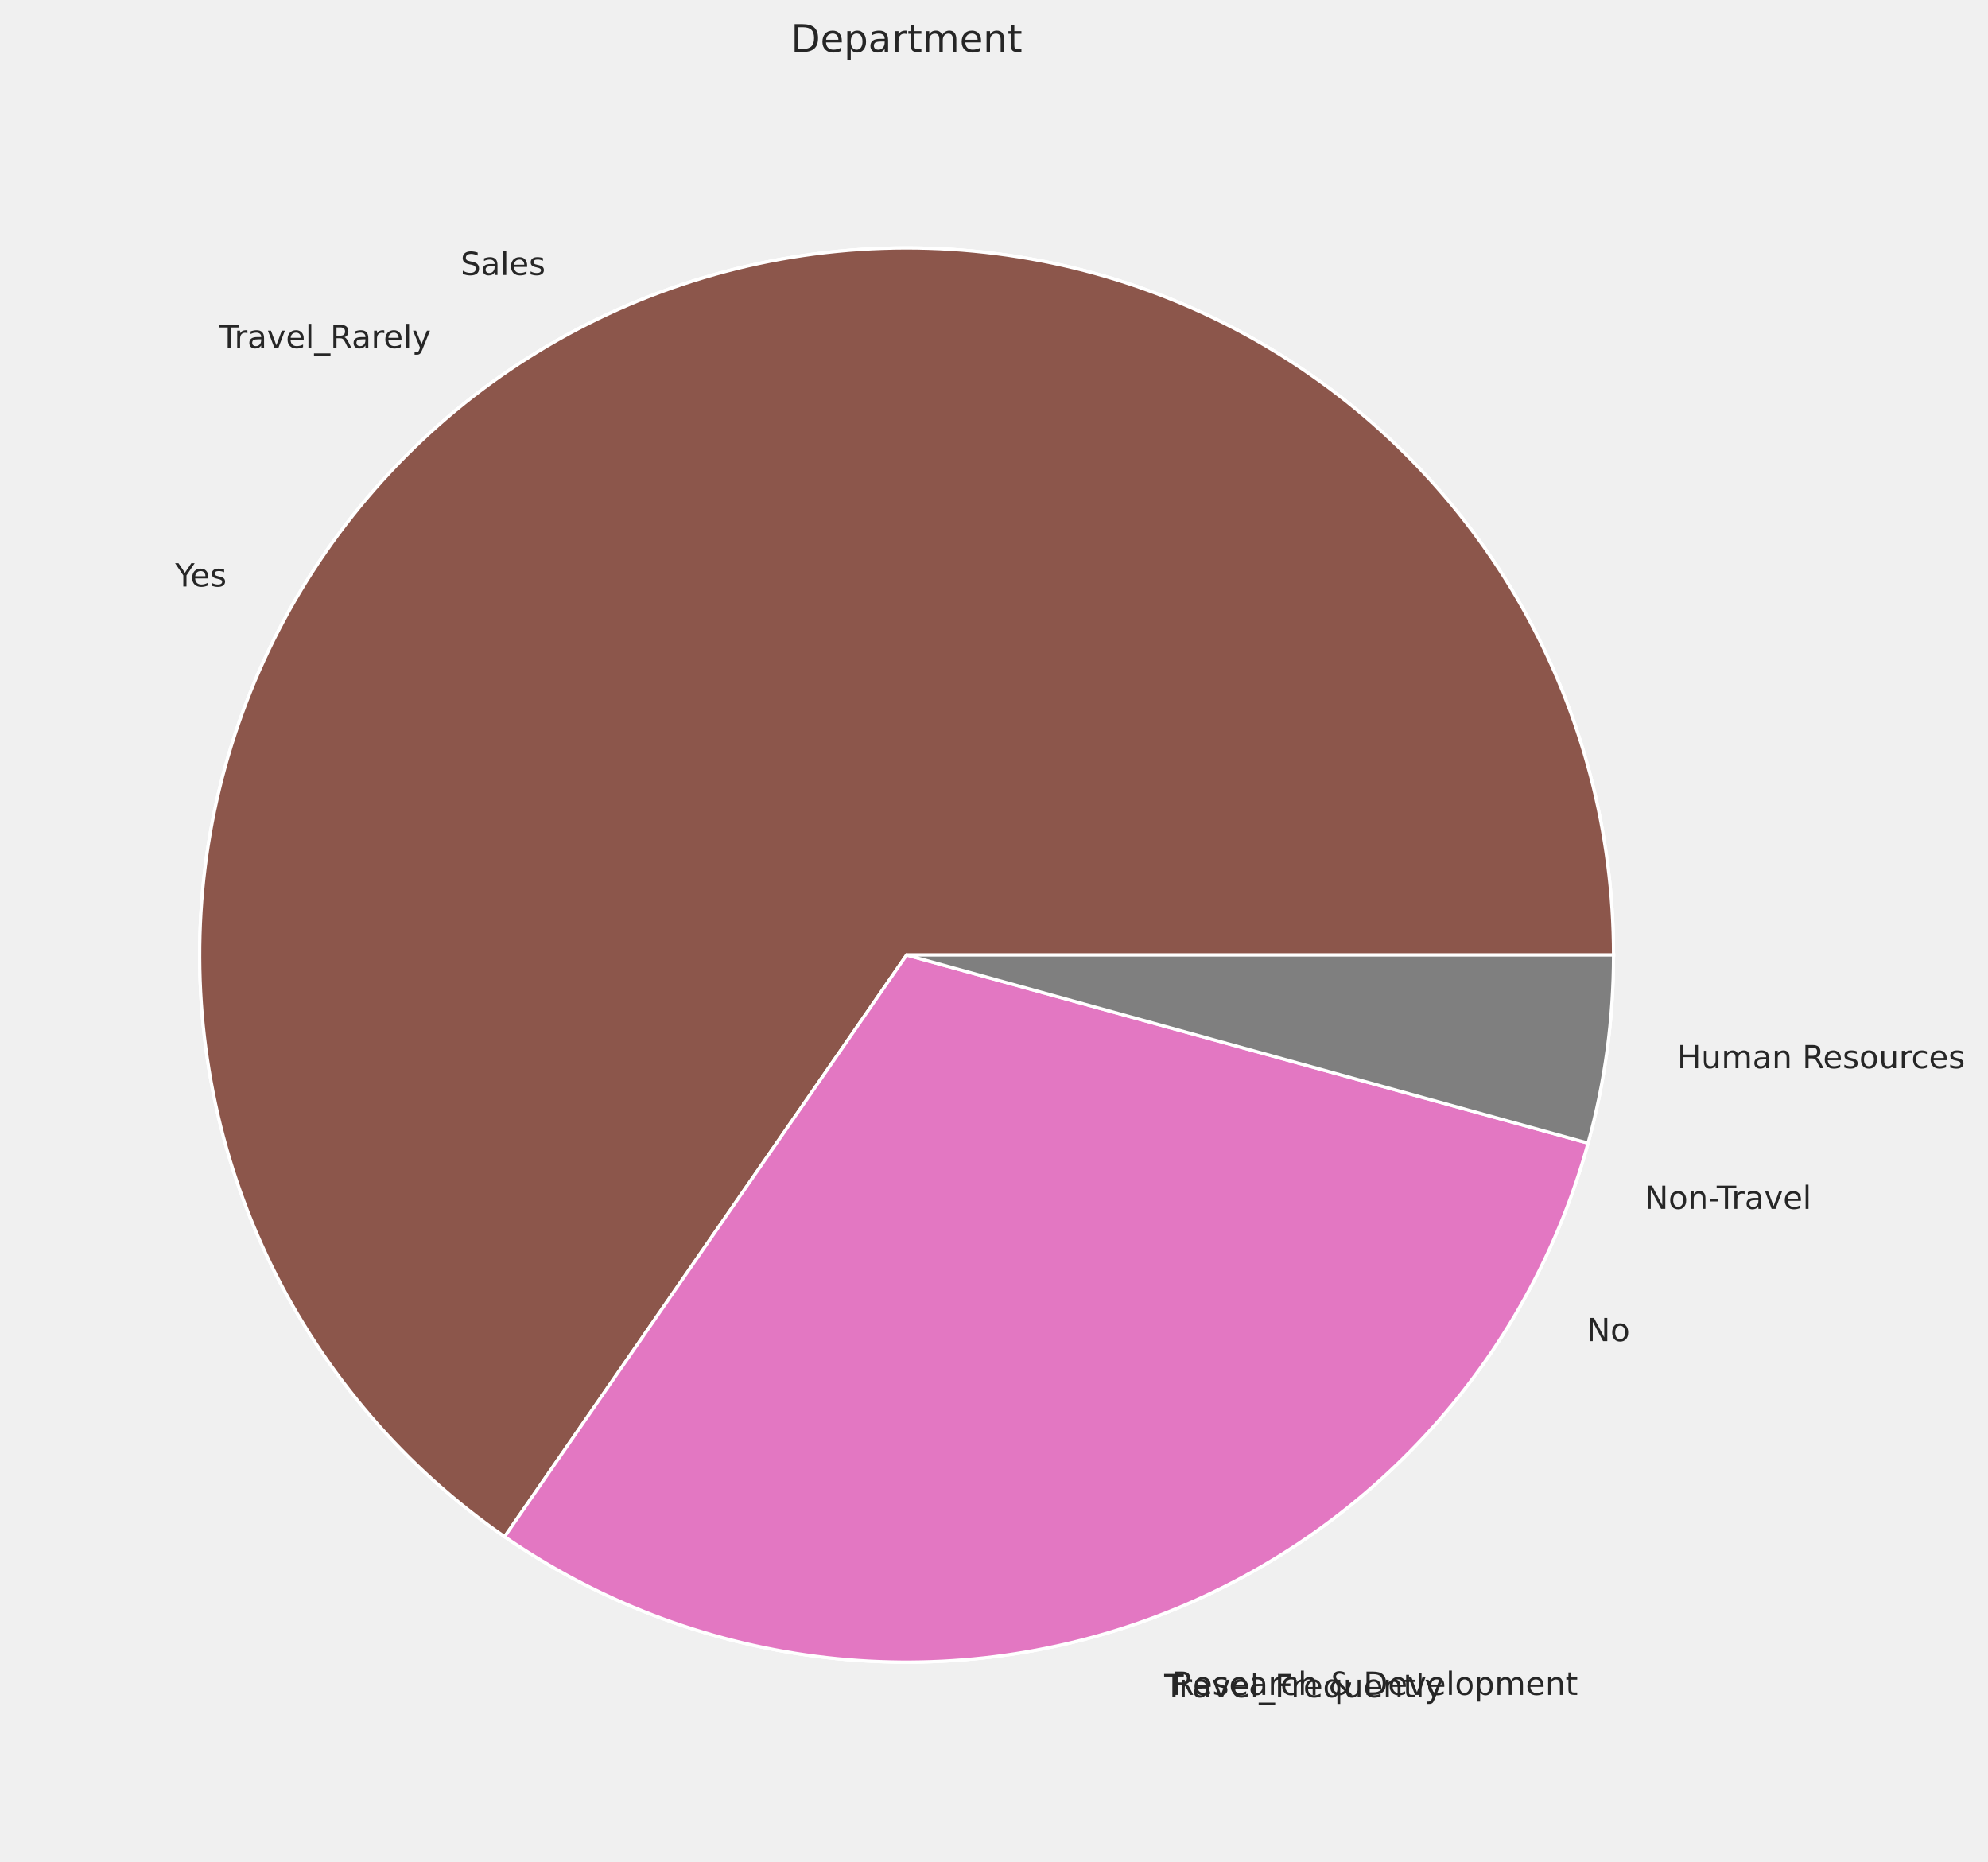
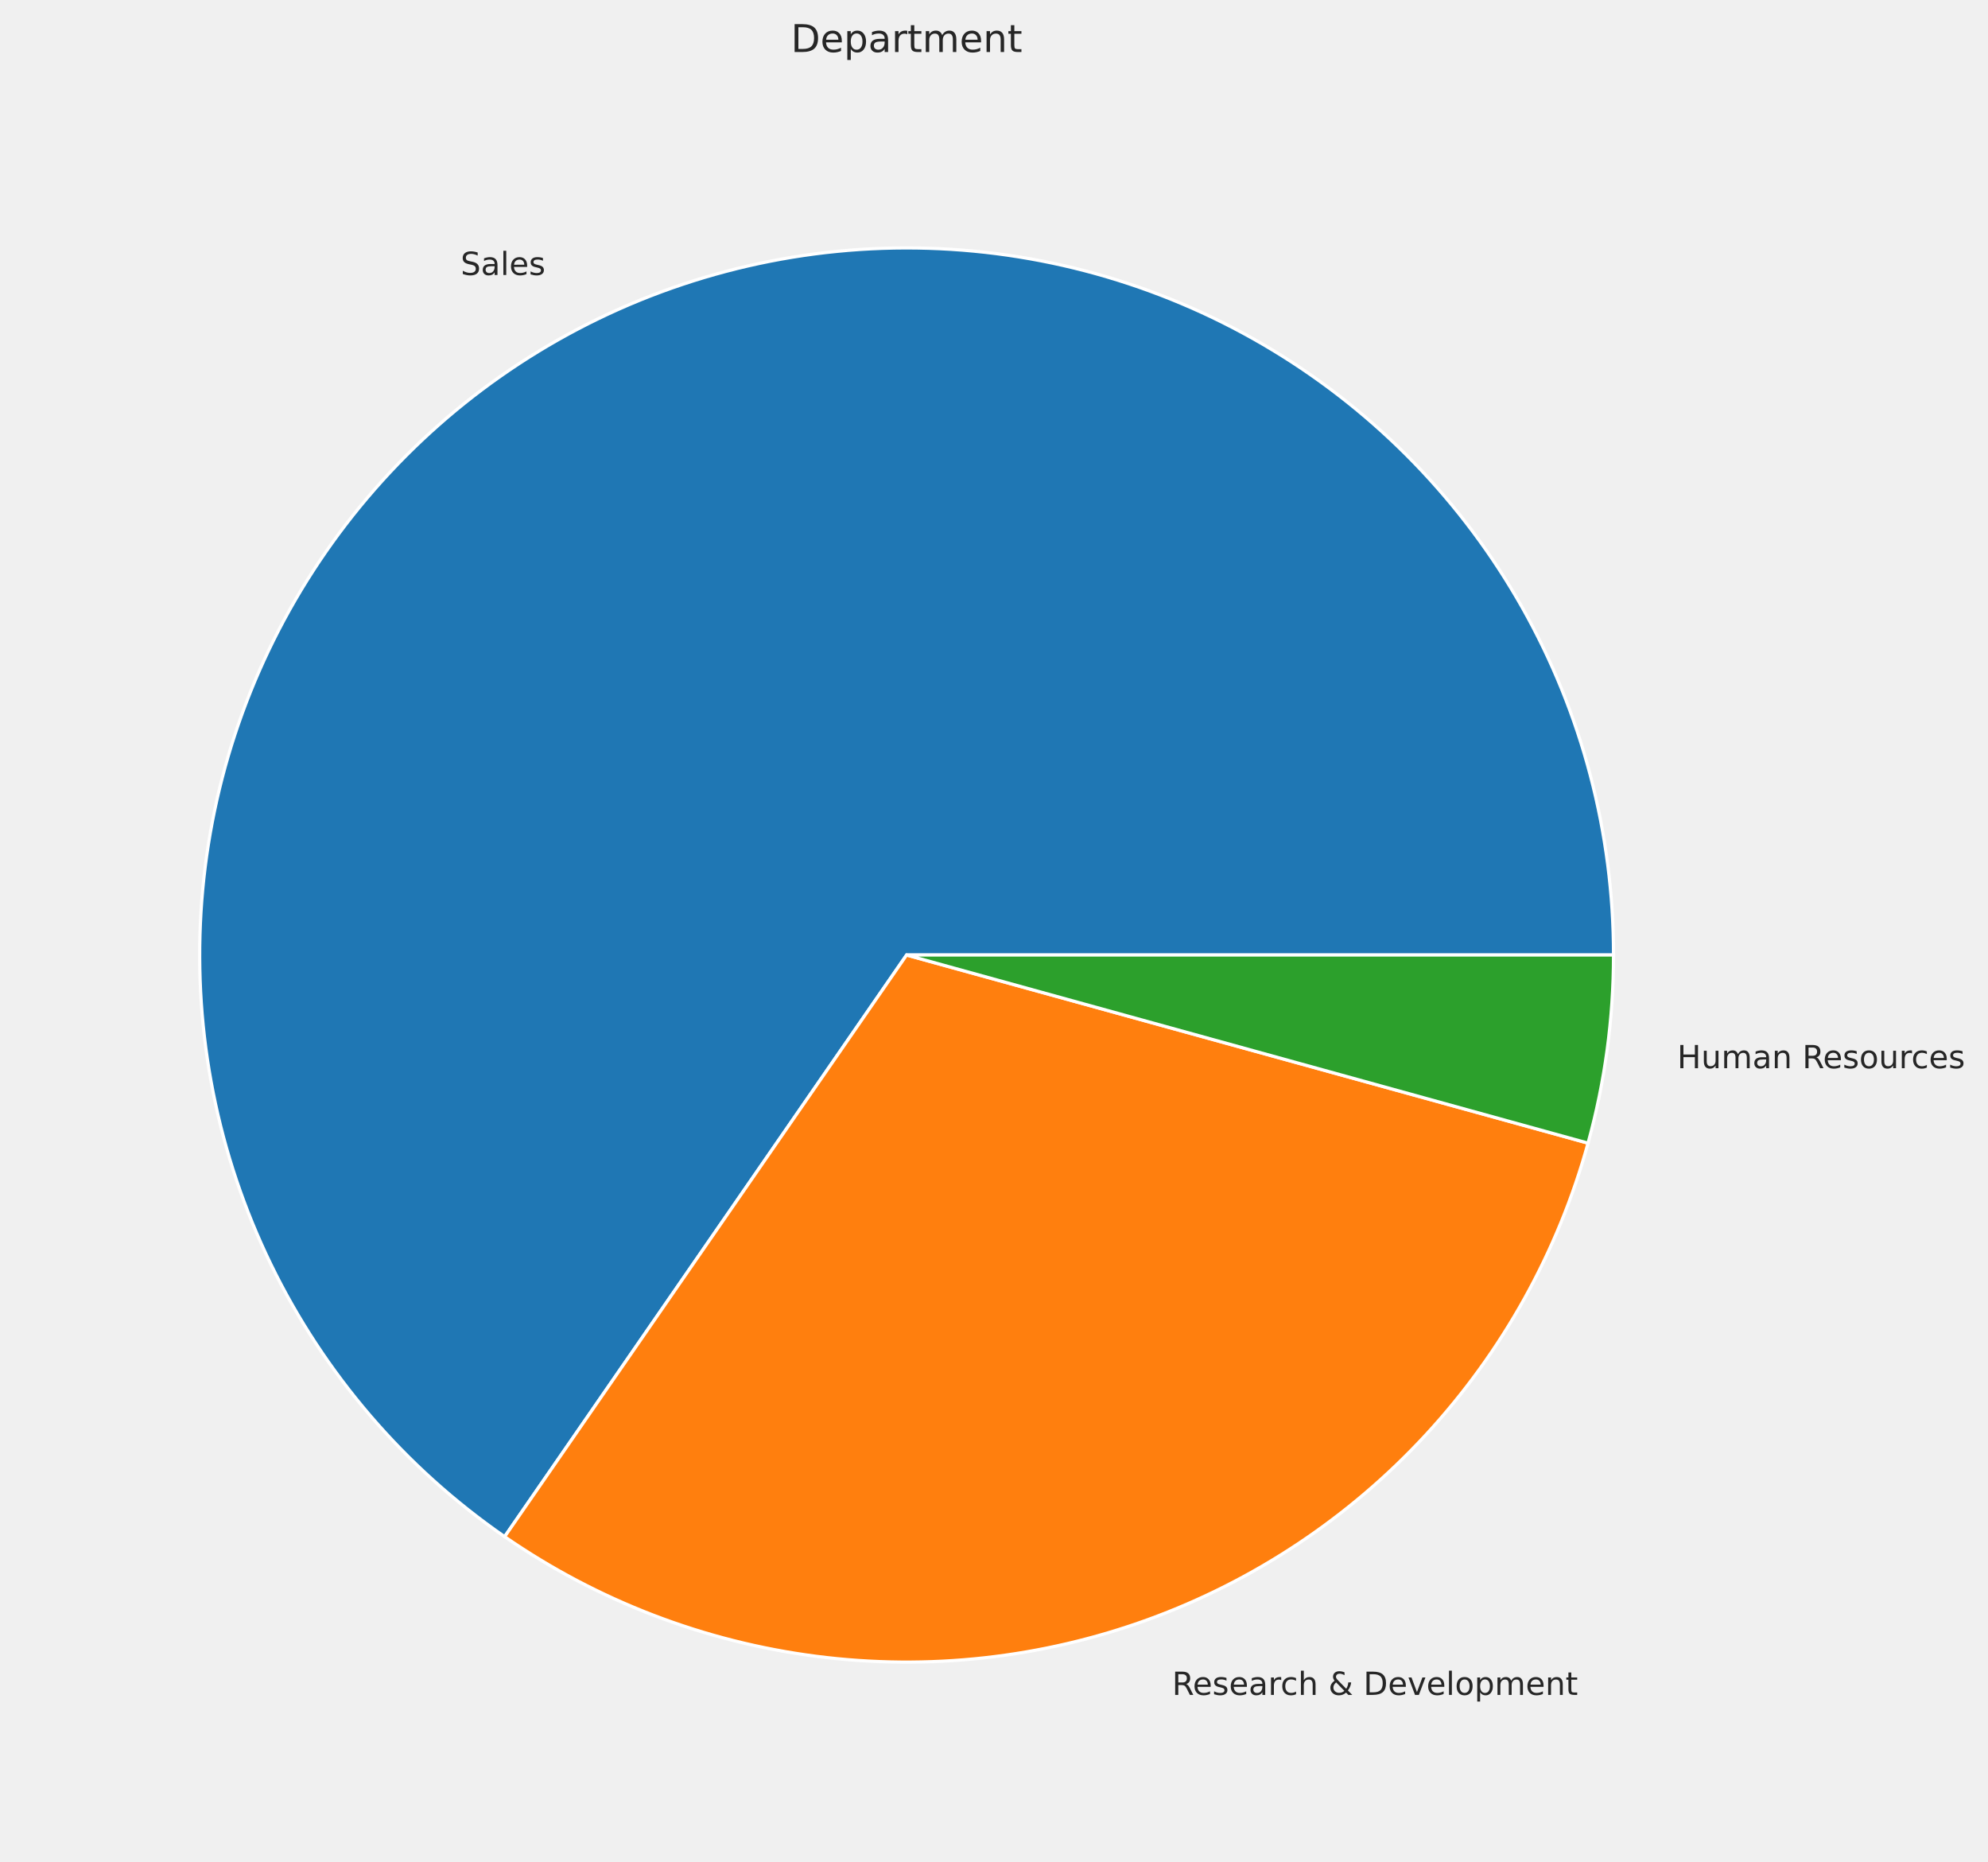
<svg xmlns="http://www.w3.org/2000/svg" xmlns:xlink="http://www.w3.org/1999/xlink" width="623.635pt" height="583.918pt" viewBox="0 0 623.635 583.918" version="1.1">
  <defs>
    <style type="text/css">*{stroke-linejoin: round; stroke-linecap: butt}</style>
  </defs>
  <g id="figure_1">
    <g id="patch_1">
      <path d="M 0 583.918  L 623.635 583.918  L 623.635 0  L 0 0  L 0 583.918  z " style="fill: none" />
    </g>
    <g id="axes_1">
      <g id="matplotlib.axis_1" />
      <g id="matplotlib.axis_2" />
      <g id="patch_2">
-         <path d="M 506.16 299.518  C 506.16 275.115 502.132 250.878 494.238 227.787  C 486.345 204.696 474.694 183.065 459.755 163.768  C 444.817 144.472 426.796 127.773 406.419 114.345  C 386.042 100.918 363.587 90.946 339.963 84.832  C 316.338 78.717 291.865 76.544 267.532 78.401  C 243.2 80.257 219.34 86.117 196.916 95.744  C 174.492 105.371 153.81 118.633 135.706 134.996  C 117.601 151.359 102.321 170.598 90.483 191.938  C 78.644 213.277 70.409 236.425 66.109 260.446  C 61.81 284.467 61.504 309.035 65.206 333.155  C 68.908 357.276 76.565 380.621 87.87 402.248  C 99.175 423.875 113.972 443.488 131.665 460.296  C 149.357 477.103 169.703 490.875 191.881 501.057  C 214.059 511.238 237.766 517.688 262.045 520.148  C 286.324 522.608 310.843 521.044 334.612 515.519  C 358.382 509.993 381.077 500.582 401.781 487.665  L 284.4 299.518  z " style="fill: #1f77b4; stroke: #ffffff; stroke-linejoin: miter" />
+         <path d="M 506.16 299.518  C 506.16 261.357 496.31 223.834 477.565 190.593  C 458.821 157.353 431.81 129.507 399.156 109.759  C 366.502 90.011 329.296 79.023 291.152 77.861  C 253.009 76.699 215.203 85.402 181.408 103.126  C 147.612 120.849 118.956 146.999 98.223 179.037  C 77.49 211.075 65.374 247.929 63.051 286.019  C 60.728 324.11 68.276 362.163 84.962 396.483  C 101.648 430.803 126.914 460.241 158.306 481.94  L 284.4 299.518  z " style="fill: #1f77b4; stroke: #ffffff; stroke-linejoin: miter" />
      </g>
      <g id="patch_3">
-         <path d="M 401.781 487.665  C 433.715 467.742 460.058 440.012 478.317 407.099  C 496.577 374.185 506.16 337.158 506.16 299.518  L 284.4 299.518  z " style="fill: #ff7f0e; stroke: #ffffff; stroke-linejoin: miter" />
+         <path d="M 158.306 481.94  C 187.422 502.066 220.938 514.931 256.042 519.457  C 291.146 523.984 326.829 520.04 360.098 507.958  C 393.367 495.876 423.264 476.003 447.284 450.005  C 471.303 424.008 488.752 392.634 498.168 358.514  L 284.4 299.518  z " style="fill: #ff7f0e; stroke: #ffffff; stroke-linejoin: miter" />
      </g>
      <g id="patch_4">
-         <path d="M 506.16 299.518  C 506.16 258.061 494.535 217.423 472.61 182.238  C 450.684 147.053 419.326 118.711 382.11 100.445  C 344.894 82.178 303.291 74.709 262.045 78.888  C 220.799 83.067 181.54 98.73 148.744 124.09  C 115.948 149.451 90.912 183.506 76.491 222.374  C 62.069 261.242 58.831 303.386 67.147 344.001  C 75.463 384.615 95.004 422.096 123.541 452.168  C 152.078 482.24 188.484 503.715 228.608 514.145  L 284.4 299.518  z " style="fill: #2ca02c; stroke: #ffffff; stroke-linejoin: miter" />
-       </g>
-       <g id="patch_5">
-         <path d="M 228.608 514.145  C 271.267 525.234 316.279 523.357 357.866 508.755  C 399.454 494.153 435.759 467.479 462.121 432.155  L 284.4 299.518  z " style="fill: #d62728; stroke: #ffffff; stroke-linejoin: miter" />
-       </g>
-       <g id="patch_6">
-         <path d="M 462.121 432.155  C 476.325 413.124 487.38 391.934 494.863 369.397  C 502.346 346.859 506.16 323.265 506.16 299.518  L 284.4 299.518  z " style="fill: #9467bd; stroke: #ffffff; stroke-linejoin: miter" />
-       </g>
-       <g id="patch_7">
-         <path d="M 506.16 299.518  C 506.16 261.357 496.31 223.834 477.565 190.593  C 458.821 157.353 431.81 129.507 399.156 109.759  C 366.502 90.011 329.296 79.023 291.152 77.861  C 253.009 76.699 215.203 85.402 181.408 103.126  C 147.612 120.849 118.956 146.999 98.223 179.037  C 77.49 211.075 65.374 247.929 63.051 286.019  C 60.728 324.11 68.276 362.163 84.962 396.483  C 101.648 430.803 126.914 460.241 158.306 481.94  L 284.4 299.518  z " style="fill: #8c564b; stroke: #ffffff; stroke-linejoin: miter" />
-       </g>
-       <g id="patch_8">
-         <path d="M 158.306 481.94  C 187.422 502.066 220.938 514.931 256.042 519.457  C 291.146 523.984 326.829 520.04 360.098 507.958  C 393.367 495.876 423.264 476.003 447.284 450.005  C 471.303 424.008 488.752 392.634 498.168 358.514  L 284.4 299.518  z " style="fill: #e377c2; stroke: #ffffff; stroke-linejoin: miter" />
-       </g>
-       <g id="patch_9">
-         <path d="M 498.168 358.514  C 500.817 348.917 502.817 339.152 504.153 329.286  C 505.489 319.42 506.16 309.474 506.16 299.518  L 284.4 299.518  z " style="fill: #7f7f7f; stroke: #ffffff; stroke-linejoin: miter" />
+         <path d="M 498.168 358.514  C 500.817 348.917 502.817 339.152 504.153 329.286  C 505.489 319.42 506.16 309.474 506.16 299.518  L 284.4 299.518  z " style="fill: #2ca02c; stroke: #ffffff; stroke-linejoin: miter" />
      </g>
      <g id="text_1">
-         <g style="fill: #262626" transform="translate(54.94559 183.939) scale(0.1 -0.1)">
-           <defs>
-             <path id="DejaVuSans-59" d="M -13 4666  L 666 4666  L 1959 2747  L 3244 4666  L 3922 4666  L 2272 2222  L 2272 0  L 1638 0  L 1638 2222  L -13 4666  z " transform="scale(0.015625)" />
-             <path id="DejaVuSans-65" d="M 3597 1894  L 3597 1613  L 953 1613  Q 991 1019 1311 708  Q 1631 397 2203 397  Q 2534 397 2845 478  Q 3156 559 3463 722  L 3463 178  Q 3153 47 2828 -22  Q 2503 -91 2169 -91  Q 1331 -91 842 396  Q 353 884 353 1716  Q 353 2575 817 3079  Q 1281 3584 2069 3584  Q 2775 3584 3186 3129  Q 3597 2675 3597 1894  z M 3022 2063  Q 3016 2534 2758 2815  Q 2500 3097 2075 3097  Q 1594 3097 1305 2825  Q 1016 2553 972 2059  L 3022 2063  z " transform="scale(0.015625)" />
-             <path id="DejaVuSans-73" d="M 2834 3397  L 2834 2853  Q 2591 2978 2328 3040  Q 2066 3103 1784 3103  Q 1356 3103 1142 2972  Q 928 2841 928 2578  Q 928 2378 1081 2264  Q 1234 2150 1697 2047  L 1894 2003  Q 2506 1872 2764 1633  Q 3022 1394 3022 966  Q 3022 478 2636 193  Q 2250 -91 1575 -91  Q 1294 -91 989 -36  Q 684 19 347 128  L 347 722  Q 666 556 975 473  Q 1284 391 1588 391  Q 1994 391 2212 530  Q 2431 669 2431 922  Q 2431 1156 2273 1281  Q 2116 1406 1581 1522  L 1381 1569  Q 847 1681 609 1914  Q 372 2147 372 2553  Q 372 3047 722 3315  Q 1072 3584 1716 3584  Q 2034 3584 2315 3537  Q 2597 3491 2834 3397  z " transform="scale(0.015625)" />
-           </defs>
-           <use xlink:href="#DejaVuSans-59" />
-           <use xlink:href="#DejaVuSans-65" x="47.834" />
-           <use xlink:href="#DejaVuSans-73" x="109.357" />
-         </g>
-       </g>
-       <g id="text_2">
-         <g style="fill: #262626" transform="translate(497.7091 420.616) scale(0.1 -0.1)">
-           <defs>
-             <path id="DejaVuSans-4e" d="M 628 4666  L 1478 4666  L 3547 763  L 3547 4666  L 4159 4666  L 4159 0  L 3309 0  L 1241 3903  L 1241 0  L 628 0  L 628 4666  z " transform="scale(0.015625)" />
-             <path id="DejaVuSans-6f" d="M 1959 3097  Q 1497 3097 1228 2736  Q 959 2375 959 1747  Q 959 1119 1226 758  Q 1494 397 1959 397  Q 2419 397 2687 759  Q 2956 1122 2956 1747  Q 2956 2369 2687 2733  Q 2419 3097 1959 3097  z M 1959 3584  Q 2709 3584 3137 3096  Q 3566 2609 3566 1747  Q 3566 888 3137 398  Q 2709 -91 1959 -91  Q 1206 -91 779 398  Q 353 888 353 1747  Q 353 2609 779 3096  Q 1206 3584 1959 3584  z " transform="scale(0.015625)" />
-           </defs>
-           <use xlink:href="#DejaVuSans-4e" />
-           <use xlink:href="#DejaVuSans-6f" x="74.805" />
-         </g>
-       </g>
-       <g id="text_3">
-         <g style="fill: #262626" transform="translate(68.86905 109.1677) scale(0.1 -0.1)">
-           <defs>
-             <path id="DejaVuSans-54" d="M -19 4666  L 3928 4666  L 3928 4134  L 2272 4134  L 2272 0  L 1638 0  L 1638 4134  L -19 4134  L -19 4666  z " transform="scale(0.015625)" />
-             <path id="DejaVuSans-72" d="M 2631 2963  Q 2534 3019 2420 3045  Q 2306 3072 2169 3072  Q 1681 3072 1420 2755  Q 1159 2438 1159 1844  L 1159 0  L 581 0  L 581 3500  L 1159 3500  L 1159 2956  Q 1341 3275 1631 3429  Q 1922 3584 2338 3584  Q 2397 3584 2469 3576  Q 2541 3569 2628 3553  L 2631 2963  z " transform="scale(0.015625)" />
-             <path id="DejaVuSans-61" d="M 2194 1759  Q 1497 1759 1228 1600  Q 959 1441 959 1056  Q 959 750 1161 570  Q 1363 391 1709 391  Q 2188 391 2477 730  Q 2766 1069 2766 1631  L 2766 1759  L 2194 1759  z M 3341 1997  L 3341 0  L 2766 0  L 2766 531  Q 2569 213 2275 61  Q 1981 -91 1556 -91  Q 1019 -91 701 211  Q 384 513 384 1019  Q 384 1609 779 1909  Q 1175 2209 1959 2209  L 2766 2209  L 2766 2266  Q 2766 2663 2505 2880  Q 2244 3097 1772 3097  Q 1472 3097 1187 3025  Q 903 2953 641 2809  L 641 3341  Q 956 3463 1253 3523  Q 1550 3584 1831 3584  Q 2591 3584 2966 3190  Q 3341 2797 3341 1997  z " transform="scale(0.015625)" />
-             <path id="DejaVuSans-76" d="M 191 3500  L 800 3500  L 1894 563  L 2988 3500  L 3597 3500  L 2284 0  L 1503 0  L 191 3500  z " transform="scale(0.015625)" />
-             <path id="DejaVuSans-6c" d="M 603 4863  L 1178 4863  L 1178 0  L 603 0  L 603 4863  z " transform="scale(0.015625)" />
-             <path id="DejaVuSans-5f" d="M 3263 -1063  L 3263 -1509  L -63 -1509  L -63 -1063  L 3263 -1063  z " transform="scale(0.015625)" />
-             <path id="DejaVuSans-52" d="M 2841 2188  Q 3044 2119 3236 1894  Q 3428 1669 3622 1275  L 4263 0  L 3584 0  L 2988 1197  Q 2756 1666 2539 1819  Q 2322 1972 1947 1972  L 1259 1972  L 1259 0  L 628 0  L 628 4666  L 2053 4666  Q 2853 4666 3247 4331  Q 3641 3997 3641 3322  Q 3641 2881 3436 2590  Q 3231 2300 2841 2188  z M 1259 4147  L 1259 2491  L 2053 2491  Q 2509 2491 2742 2702  Q 2975 2913 2975 3322  Q 2975 3731 2742 3939  Q 2509 4147 2053 4147  L 1259 4147  z " transform="scale(0.015625)" />
-             <path id="DejaVuSans-79" d="M 2059 -325  Q 1816 -950 1584 -1140  Q 1353 -1331 966 -1331  L 506 -1331  L 506 -850  L 844 -850  Q 1081 -850 1212 -737  Q 1344 -625 1503 -206  L 1606 56  L 191 3500  L 800 3500  L 1894 763  L 2988 3500  L 3597 3500  L 2059 -325  z " transform="scale(0.015625)" />
-           </defs>
-           <use xlink:href="#DejaVuSans-54" />
-           <use xlink:href="#DejaVuSans-72" x="46.334" />
-           <use xlink:href="#DejaVuSans-61" x="87.447" />
-           <use xlink:href="#DejaVuSans-76" x="148.727" />
-           <use xlink:href="#DejaVuSans-65" x="207.906" />
-           <use xlink:href="#DejaVuSans-6c" x="269.43" />
-           <use xlink:href="#DejaVuSans-5f" x="297.213" />
-           <use xlink:href="#DejaVuSans-52" x="347.213" />
-           <use xlink:href="#DejaVuSans-61" x="414.445" />
-           <use xlink:href="#DejaVuSans-72" x="475.725" />
-           <use xlink:href="#DejaVuSans-65" x="514.588" />
-           <use xlink:href="#DejaVuSans-6c" x="576.111" />
-           <use xlink:href="#DejaVuSans-79" x="603.895" />
-         </g>
-       </g>
-       <g id="text_4">
-         <g style="fill: #262626" transform="translate(365.2129 532.2993) scale(0.1 -0.1)">
-           <defs>
-             <path id="DejaVuSans-46" d="M 628 4666  L 3309 4666  L 3309 4134  L 1259 4134  L 1259 2759  L 3109 2759  L 3109 2228  L 1259 2228  L 1259 0  L 628 0  L 628 4666  z " transform="scale(0.015625)" />
-             <path id="DejaVuSans-71" d="M 947 1747  Q 947 1113 1208 752  Q 1469 391 1925 391  Q 2381 391 2643 752  Q 2906 1113 2906 1747  Q 2906 2381 2643 2742  Q 2381 3103 1925 3103  Q 1469 3103 1208 2742  Q 947 2381 947 1747  z M 2906 525  Q 2725 213 2448 61  Q 2172 -91 1784 -91  Q 1150 -91 751 415  Q 353 922 353 1747  Q 353 2572 751 3078  Q 1150 3584 1784 3584  Q 2172 3584 2448 3432  Q 2725 3281 2906 2969  L 2906 3500  L 3481 3500  L 3481 -1331  L 2906 -1331  L 2906 525  z " transform="scale(0.015625)" />
-             <path id="DejaVuSans-75" d="M 544 1381  L 544 3500  L 1119 3500  L 1119 1403  Q 1119 906 1312 657  Q 1506 409 1894 409  Q 2359 409 2629 706  Q 2900 1003 2900 1516  L 2900 3500  L 3475 3500  L 3475 0  L 2900 0  L 2900 538  Q 2691 219 2414 64  Q 2138 -91 1772 -91  Q 1169 -91 856 284  Q 544 659 544 1381  z M 1991 3584  L 1991 3584  z " transform="scale(0.015625)" />
-             <path id="DejaVuSans-6e" d="M 3513 2113  L 3513 0  L 2938 0  L 2938 2094  Q 2938 2591 2744 2837  Q 2550 3084 2163 3084  Q 1697 3084 1428 2787  Q 1159 2491 1159 1978  L 1159 0  L 581 0  L 581 3500  L 1159 3500  L 1159 2956  Q 1366 3272 1645 3428  Q 1925 3584 2291 3584  Q 2894 3584 3203 3211  Q 3513 2838 3513 2113  z " transform="scale(0.015625)" />
-             <path id="DejaVuSans-74" d="M 1172 4494  L 1172 3500  L 2356 3500  L 2356 3053  L 1172 3053  L 1172 1153  Q 1172 725 1289 603  Q 1406 481 1766 481  L 2356 481  L 2356 0  L 1766 0  Q 1100 0 847 248  Q 594 497 594 1153  L 594 3053  L 172 3053  L 172 3500  L 594 3500  L 594 4494  L 1172 4494  z " transform="scale(0.015625)" />
-           </defs>
-           <use xlink:href="#DejaVuSans-54" />
-           <use xlink:href="#DejaVuSans-72" x="46.334" />
-           <use xlink:href="#DejaVuSans-61" x="87.447" />
-           <use xlink:href="#DejaVuSans-76" x="148.727" />
-           <use xlink:href="#DejaVuSans-65" x="207.906" />
-           <use xlink:href="#DejaVuSans-6c" x="269.43" />
-           <use xlink:href="#DejaVuSans-5f" x="297.213" />
-           <use xlink:href="#DejaVuSans-46" x="347.213" />
-           <use xlink:href="#DejaVuSans-72" x="397.482" />
-           <use xlink:href="#DejaVuSans-65" x="436.346" />
-           <use xlink:href="#DejaVuSans-71" x="497.869" />
-           <use xlink:href="#DejaVuSans-75" x="561.346" />
-           <use xlink:href="#DejaVuSans-65" x="624.725" />
-           <use xlink:href="#DejaVuSans-6e" x="686.248" />
-           <use xlink:href="#DejaVuSans-74" x="749.627" />
-           <use xlink:href="#DejaVuSans-6c" x="788.836" />
-           <use xlink:href="#DejaVuSans-79" x="816.619" />
-         </g>
-       </g>
-       <g id="text_5">
-         <g style="fill: #262626" transform="translate(515.9089 379.1438) scale(0.1 -0.1)">
-           <defs>
-             <path id="DejaVuSans-2d" d="M 313 2009  L 1997 2009  L 1997 1497  L 313 1497  L 313 2009  z " transform="scale(0.015625)" />
-           </defs>
-           <use xlink:href="#DejaVuSans-4e" />
-           <use xlink:href="#DejaVuSans-6f" x="74.805" />
-           <use xlink:href="#DejaVuSans-6e" x="135.986" />
-           <use xlink:href="#DejaVuSans-2d" x="199.365" />
-           <use xlink:href="#DejaVuSans-54" x="226.324" />
-           <use xlink:href="#DejaVuSans-72" x="272.658" />
-           <use xlink:href="#DejaVuSans-61" x="313.771" />
-           <use xlink:href="#DejaVuSans-76" x="375.051" />
-           <use xlink:href="#DejaVuSans-65" x="434.23" />
-           <use xlink:href="#DejaVuSans-6c" x="495.754" />
-         </g>
-       </g>
-       <g id="text_6">
        <g style="fill: #262626" transform="translate(144.4911 86.24563) scale(0.1 -0.1)">
          <defs>
            <path id="DejaVuSans-53" d="M 3425 4513  L 3425 3897  Q 3066 4069 2747 4153  Q 2428 4238 2131 4238  Q 1616 4238 1336 4038  Q 1056 3838 1056 3469  Q 1056 3159 1242 3001  Q 1428 2844 1947 2747  L 2328 2669  Q 3034 2534 3370 2195  Q 3706 1856 3706 1288  Q 3706 609 3251 259  Q 2797 -91 1919 -91  Q 1588 -91 1214 -16  Q 841 59 441 206  L 441 856  Q 825 641 1194 531  Q 1563 422 1919 422  Q 2459 422 2753 634  Q 3047 847 3047 1241  Q 3047 1584 2836 1778  Q 2625 1972 2144 2069  L 1759 2144  Q 1053 2284 737 2584  Q 422 2884 422 3419  Q 422 4038 858 4394  Q 1294 4750 2059 4750  Q 2388 4750 2728 4690  Q 3069 4631 3425 4513  z " transform="scale(0.015625)" />
+             <path id="DejaVuSans-61" d="M 2194 1759  Q 1497 1759 1228 1600  Q 959 1441 959 1056  Q 959 750 1161 570  Q 1363 391 1709 391  Q 2188 391 2477 730  Q 2766 1069 2766 1631  L 2766 1759  L 2194 1759  z M 3341 1997  L 3341 0  L 2766 0  L 2766 531  Q 2569 213 2275 61  Q 1981 -91 1556 -91  Q 1019 -91 701 211  Q 384 513 384 1019  Q 384 1609 779 1909  Q 1175 2209 1959 2209  L 2766 2209  L 2766 2266  Q 2766 2663 2505 2880  Q 2244 3097 1772 3097  Q 1472 3097 1187 3025  Q 903 2953 641 2809  L 641 3341  Q 956 3463 1253 3523  Q 1550 3584 1831 3584  Q 2591 3584 2966 3190  Q 3341 2797 3341 1997  z " transform="scale(0.015625)" />
+             <path id="DejaVuSans-6c" d="M 603 4863  L 1178 4863  L 1178 0  L 603 0  L 603 4863  z " transform="scale(0.015625)" />
+             <path id="DejaVuSans-65" d="M 3597 1894  L 3597 1613  L 953 1613  Q 991 1019 1311 708  Q 1631 397 2203 397  Q 2534 397 2845 478  Q 3156 559 3463 722  L 3463 178  Q 3153 47 2828 -22  Q 2503 -91 2169 -91  Q 1331 -91 842 396  Q 353 884 353 1716  Q 353 2575 817 3079  Q 1281 3584 2069 3584  Q 2775 3584 3186 3129  Q 3597 2675 3597 1894  z M 3022 2063  Q 3016 2534 2758 2815  Q 2500 3097 2075 3097  Q 1594 3097 1305 2825  Q 1016 2553 972 2059  L 3022 2063  z " transform="scale(0.015625)" />
+             <path id="DejaVuSans-73" d="M 2834 3397  L 2834 2853  Q 2591 2978 2328 3040  Q 2066 3103 1784 3103  Q 1356 3103 1142 2972  Q 928 2841 928 2578  Q 928 2378 1081 2264  Q 1234 2150 1697 2047  L 1894 2003  Q 2506 1872 2764 1633  Q 3022 1394 3022 966  Q 3022 478 2636 193  Q 2250 -91 1575 -91  Q 1294 -91 989 -36  Q 684 19 347 128  L 347 722  Q 666 556 975 473  Q 1284 391 1588 391  Q 1994 391 2212 530  Q 2431 669 2431 922  Q 2431 1156 2273 1281  Q 2116 1406 1581 1522  L 1381 1569  Q 847 1681 609 1914  Q 372 2147 372 2553  Q 372 3047 722 3315  Q 1072 3584 1716 3584  Q 2034 3584 2315 3537  Q 2597 3491 2834 3397  z " transform="scale(0.015625)" />
          </defs>
          <use xlink:href="#DejaVuSans-53" />
          <use xlink:href="#DejaVuSans-61" x="63.477" />
          <use xlink:href="#DejaVuSans-6c" x="124.756" />
          <use xlink:href="#DejaVuSans-65" x="152.539" />
          <use xlink:href="#DejaVuSans-73" x="214.062" />
        </g>
      </g>
-       <g id="text_7">
+       <g id="text_2">
        <g style="fill: #262626" transform="translate(367.6677 531.5617) scale(0.1 -0.1)">
          <defs>
+             <path id="DejaVuSans-52" d="M 2841 2188  Q 3044 2119 3236 1894  Q 3428 1669 3622 1275  L 4263 0  L 3584 0  L 2988 1197  Q 2756 1666 2539 1819  Q 2322 1972 1947 1972  L 1259 1972  L 1259 0  L 628 0  L 628 4666  L 2053 4666  Q 2853 4666 3247 4331  Q 3641 3997 3641 3322  Q 3641 2881 3436 2590  Q 3231 2300 2841 2188  z M 1259 4147  L 1259 2491  L 2053 2491  Q 2509 2491 2742 2702  Q 2975 2913 2975 3322  Q 2975 3731 2742 3939  Q 2509 4147 2053 4147  L 1259 4147  z " transform="scale(0.015625)" />
+             <path id="DejaVuSans-72" d="M 2631 2963  Q 2534 3019 2420 3045  Q 2306 3072 2169 3072  Q 1681 3072 1420 2755  Q 1159 2438 1159 1844  L 1159 0  L 581 0  L 581 3500  L 1159 3500  L 1159 2956  Q 1341 3275 1631 3429  Q 1922 3584 2338 3584  Q 2397 3584 2469 3576  Q 2541 3569 2628 3553  L 2631 2963  z " transform="scale(0.015625)" />
            <path id="DejaVuSans-63" d="M 3122 3366  L 3122 2828  Q 2878 2963 2633 3030  Q 2388 3097 2138 3097  Q 1578 3097 1268 2742  Q 959 2388 959 1747  Q 959 1106 1268 751  Q 1578 397 2138 397  Q 2388 397 2633 464  Q 2878 531 3122 666  L 3122 134  Q 2881 22 2623 -34  Q 2366 -91 2075 -91  Q 1284 -91 818 406  Q 353 903 353 1747  Q 353 2603 823 3093  Q 1294 3584 2113 3584  Q 2378 3584 2631 3529  Q 2884 3475 3122 3366  z " transform="scale(0.015625)" />
            <path id="DejaVuSans-68" d="M 3513 2113  L 3513 0  L 2938 0  L 2938 2094  Q 2938 2591 2744 2837  Q 2550 3084 2163 3084  Q 1697 3084 1428 2787  Q 1159 2491 1159 1978  L 1159 0  L 581 0  L 581 4863  L 1159 4863  L 1159 2956  Q 1366 3272 1645 3428  Q 1925 3584 2291 3584  Q 2894 3584 3203 3211  Q 3513 2838 3513 2113  z " transform="scale(0.015625)" />
            <path id="DejaVuSans-20" transform="scale(0.015625)" />
            <path id="DejaVuSans-26" d="M 1556 2509  Q 1272 2256 1139 2004  Q 1006 1753 1006 1478  Q 1006 1022 1337 719  Q 1669 416 2169 416  Q 2466 416 2725 514  Q 2984 613 3213 813  L 1556 2509  z M 1997 2859  L 3584 1234  Q 3769 1513 3872 1830  Q 3975 2147 3994 2503  L 4575 2503  Q 4538 2091 4375 1687  Q 4213 1284 3922 891  L 4794 0  L 4006 0  L 3559 459  Q 3234 181 2878 45  Q 2522 -91 2113 -91  Q 1359 -91 881 339  Q 403 769 403 1441  Q 403 1841 612 2192  Q 822 2544 1241 2853  Q 1091 3050 1012 3245  Q 934 3441 934 3628  Q 934 4134 1281 4442  Q 1628 4750 2203 4750  Q 2463 4750 2720 4694  Q 2978 4638 3244 4525  L 3244 3956  Q 2972 4103 2725 4179  Q 2478 4256 2266 4256  Q 1938 4256 1733 4082  Q 1528 3909 1528 3634  Q 1528 3475 1620 3314  Q 1713 3153 1997 2859  z " transform="scale(0.015625)" />
            <path id="DejaVuSans-44" d="M 1259 4147  L 1259 519  L 2022 519  Q 2988 519 3436 956  Q 3884 1394 3884 2338  Q 3884 3275 3436 3711  Q 2988 4147 2022 4147  L 1259 4147  z M 628 4666  L 1925 4666  Q 3281 4666 3915 4102  Q 4550 3538 4550 2338  Q 4550 1131 3912 565  Q 3275 0 1925 0  L 628 0  L 628 4666  z " transform="scale(0.015625)" />
+             <path id="DejaVuSans-76" d="M 191 3500  L 800 3500  L 1894 563  L 2988 3500  L 3597 3500  L 2284 0  L 1503 0  L 191 3500  z " transform="scale(0.015625)" />
+             <path id="DejaVuSans-6f" d="M 1959 3097  Q 1497 3097 1228 2736  Q 959 2375 959 1747  Q 959 1119 1226 758  Q 1494 397 1959 397  Q 2419 397 2687 759  Q 2956 1122 2956 1747  Q 2956 2369 2687 2733  Q 2419 3097 1959 3097  z M 1959 3584  Q 2709 3584 3137 3096  Q 3566 2609 3566 1747  Q 3566 888 3137 398  Q 2709 -91 1959 -91  Q 1206 -91 779 398  Q 353 888 353 1747  Q 353 2609 779 3096  Q 1206 3584 1959 3584  z " transform="scale(0.015625)" />
            <path id="DejaVuSans-70" d="M 1159 525  L 1159 -1331  L 581 -1331  L 581 3500  L 1159 3500  L 1159 2969  Q 1341 3281 1617 3432  Q 1894 3584 2278 3584  Q 2916 3584 3314 3078  Q 3713 2572 3713 1747  Q 3713 922 3314 415  Q 2916 -91 2278 -91  Q 1894 -91 1617 61  Q 1341 213 1159 525  z M 3116 1747  Q 3116 2381 2855 2742  Q 2594 3103 2138 3103  Q 1681 3103 1420 2742  Q 1159 2381 1159 1747  Q 1159 1113 1420 752  Q 1681 391 2138 391  Q 2594 391 2855 752  Q 3116 1113 3116 1747  z " transform="scale(0.015625)" />
            <path id="DejaVuSans-6d" d="M 3328 2828  Q 3544 3216 3844 3400  Q 4144 3584 4550 3584  Q 5097 3584 5394 3201  Q 5691 2819 5691 2113  L 5691 0  L 5113 0  L 5113 2094  Q 5113 2597 4934 2840  Q 4756 3084 4391 3084  Q 3944 3084 3684 2787  Q 3425 2491 3425 1978  L 3425 0  L 2847 0  L 2847 2094  Q 2847 2600 2669 2842  Q 2491 3084 2119 3084  Q 1678 3084 1418 2786  Q 1159 2488 1159 1978  L 1159 0  L 581 0  L 581 3500  L 1159 3500  L 1159 2956  Q 1356 3278 1631 3431  Q 1906 3584 2284 3584  Q 2666 3584 2933 3390  Q 3200 3197 3328 2828  z " transform="scale(0.015625)" />
+             <path id="DejaVuSans-6e" d="M 3513 2113  L 3513 0  L 2938 0  L 2938 2094  Q 2938 2591 2744 2837  Q 2550 3084 2163 3084  Q 1697 3084 1428 2787  Q 1159 2491 1159 1978  L 1159 0  L 581 0  L 581 3500  L 1159 3500  L 1159 2956  Q 1366 3272 1645 3428  Q 1925 3584 2291 3584  Q 2894 3584 3203 3211  Q 3513 2838 3513 2113  z " transform="scale(0.015625)" />
+             <path id="DejaVuSans-74" d="M 1172 4494  L 1172 3500  L 2356 3500  L 2356 3053  L 1172 3053  L 1172 1153  Q 1172 725 1289 603  Q 1406 481 1766 481  L 2356 481  L 2356 0  L 1766 0  Q 1100 0 847 248  Q 594 497 594 1153  L 594 3053  L 172 3053  L 172 3500  L 594 3500  L 594 4494  L 1172 4494  z " transform="scale(0.015625)" />
          </defs>
          <use xlink:href="#DejaVuSans-52" />
          <use xlink:href="#DejaVuSans-65" x="64.982" />
          <use xlink:href="#DejaVuSans-73" x="126.506" />
          <use xlink:href="#DejaVuSans-65" x="178.605" />
          <use xlink:href="#DejaVuSans-61" x="240.129" />
          <use xlink:href="#DejaVuSans-72" x="301.408" />
          <use xlink:href="#DejaVuSans-63" x="340.271" />
          <use xlink:href="#DejaVuSans-68" x="395.252" />
          <use xlink:href="#DejaVuSans-20" x="458.631" />
          <use xlink:href="#DejaVuSans-26" x="490.418" />
          <use xlink:href="#DejaVuSans-20" x="568.396" />
          <use xlink:href="#DejaVuSans-44" x="600.184" />
          <use xlink:href="#DejaVuSans-65" x="677.186" />
          <use xlink:href="#DejaVuSans-76" x="738.709" />
          <use xlink:href="#DejaVuSans-65" x="797.889" />
          <use xlink:href="#DejaVuSans-6c" x="859.412" />
          <use xlink:href="#DejaVuSans-6f" x="887.195" />
          <use xlink:href="#DejaVuSans-70" x="948.377" />
          <use xlink:href="#DejaVuSans-6d" x="1011.854" />
          <use xlink:href="#DejaVuSans-65" x="1109.266" />
          <use xlink:href="#DejaVuSans-6e" x="1170.789" />
          <use xlink:href="#DejaVuSans-74" x="1234.168" />
        </g>
      </g>
-       <g id="text_8">
+       <g id="text_3">
        <g style="fill: #262626" transform="translate(526.1283 335.0219) scale(0.1 -0.1)">
          <defs>
            <path id="DejaVuSans-48" d="M 628 4666  L 1259 4666  L 1259 2753  L 3553 2753  L 3553 4666  L 4184 4666  L 4184 0  L 3553 0  L 3553 2222  L 1259 2222  L 1259 0  L 628 0  L 628 4666  z " transform="scale(0.015625)" />
+             <path id="DejaVuSans-75" d="M 544 1381  L 544 3500  L 1119 3500  L 1119 1403  Q 1119 906 1312 657  Q 1506 409 1894 409  Q 2359 409 2629 706  Q 2900 1003 2900 1516  L 2900 3500  L 3475 3500  L 3475 0  L 2900 0  L 2900 538  Q 2691 219 2414 64  Q 2138 -91 1772 -91  Q 1169 -91 856 284  Q 544 659 544 1381  z M 1991 3584  L 1991 3584  z " transform="scale(0.015625)" />
          </defs>
          <use xlink:href="#DejaVuSans-48" />
          <use xlink:href="#DejaVuSans-75" x="75.195" />
          <use xlink:href="#DejaVuSans-6d" x="138.574" />
          <use xlink:href="#DejaVuSans-61" x="235.986" />
          <use xlink:href="#DejaVuSans-6e" x="297.266" />
          <use xlink:href="#DejaVuSans-20" x="360.645" />
          <use xlink:href="#DejaVuSans-52" x="392.432" />
          <use xlink:href="#DejaVuSans-65" x="457.414" />
          <use xlink:href="#DejaVuSans-73" x="518.938" />
          <use xlink:href="#DejaVuSans-6f" x="571.037" />
          <use xlink:href="#DejaVuSans-75" x="632.219" />
          <use xlink:href="#DejaVuSans-72" x="695.598" />
          <use xlink:href="#DejaVuSans-63" x="734.461" />
          <use xlink:href="#DejaVuSans-65" x="789.441" />
          <use xlink:href="#DejaVuSans-73" x="850.965" />
        </g>
      </g>
-       <g id="text_9">
+       <g id="text_4">
        <g style="fill: #262626" transform="translate(248.0925 16.31812) scale(0.12 -0.12)">
          <use xlink:href="#DejaVuSans-44" />
          <use xlink:href="#DejaVuSans-65" x="77.002" />
          <use xlink:href="#DejaVuSans-70" x="138.525" />
          <use xlink:href="#DejaVuSans-61" x="202.002" />
          <use xlink:href="#DejaVuSans-72" x="263.281" />
          <use xlink:href="#DejaVuSans-74" x="304.395" />
          <use xlink:href="#DejaVuSans-6d" x="343.604" />
          <use xlink:href="#DejaVuSans-65" x="441.016" />
          <use xlink:href="#DejaVuSans-6e" x="502.539" />
          <use xlink:href="#DejaVuSans-74" x="565.918" />
        </g>
      </g>
    </g>
  </g>
</svg>
